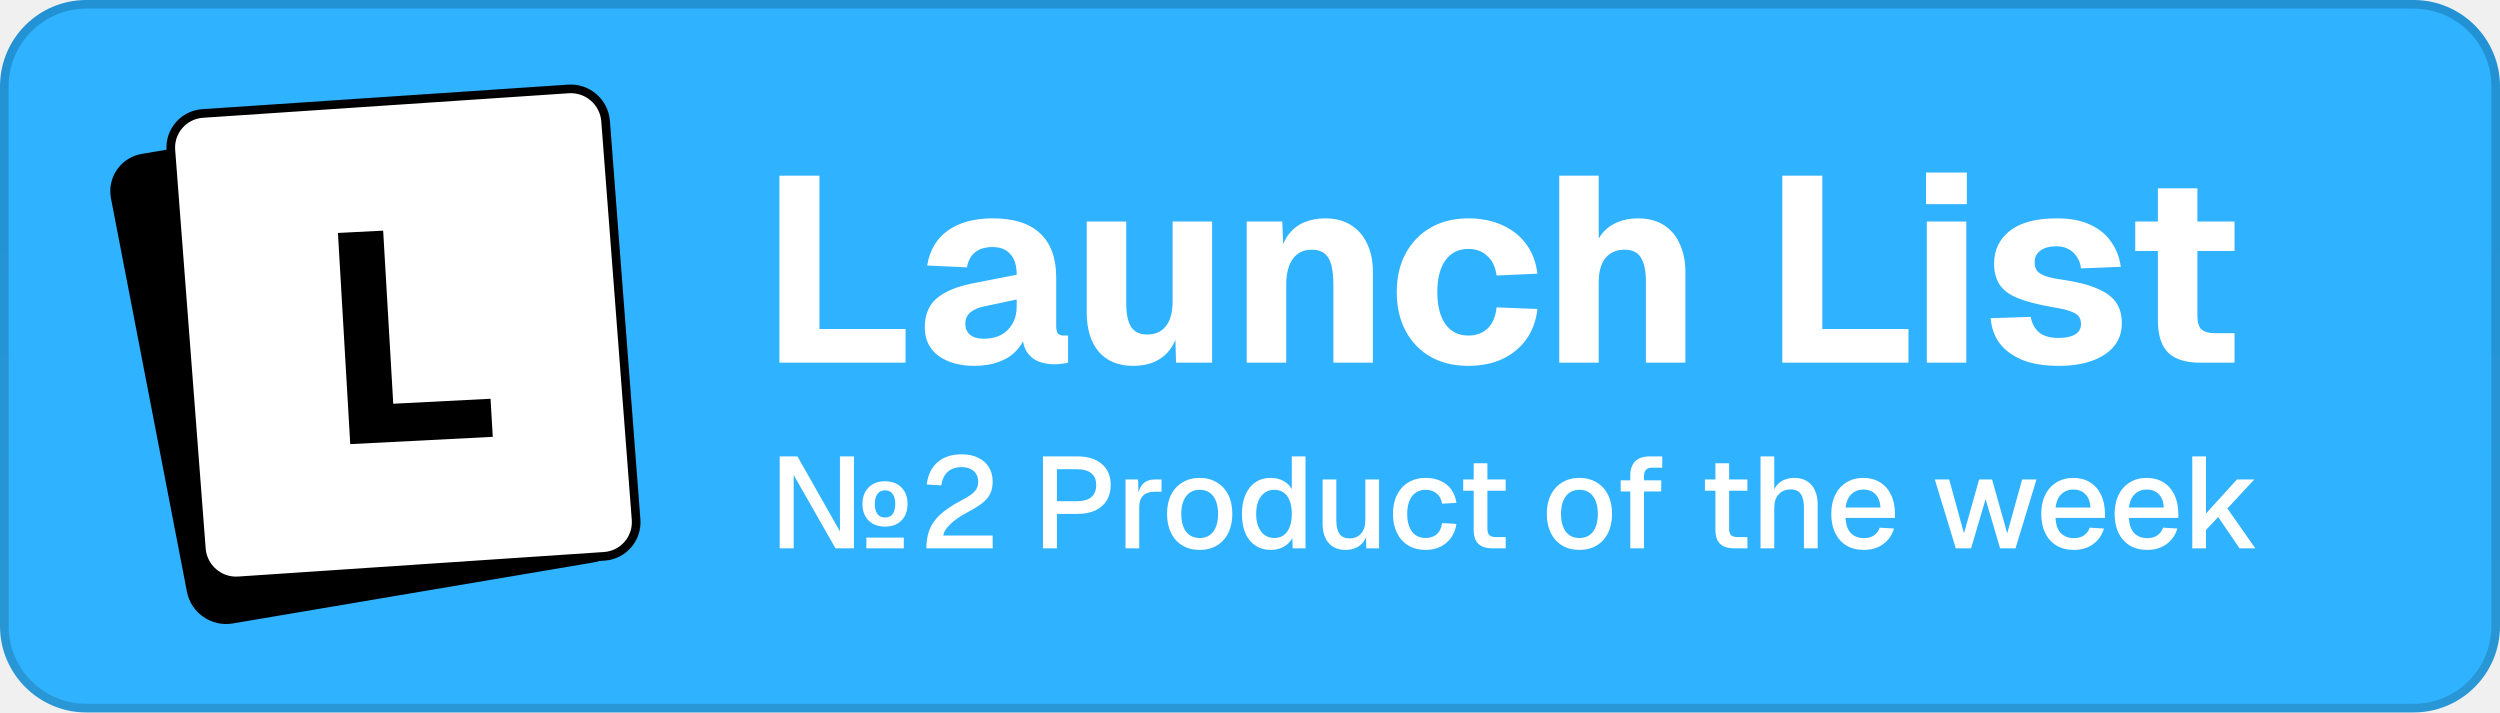
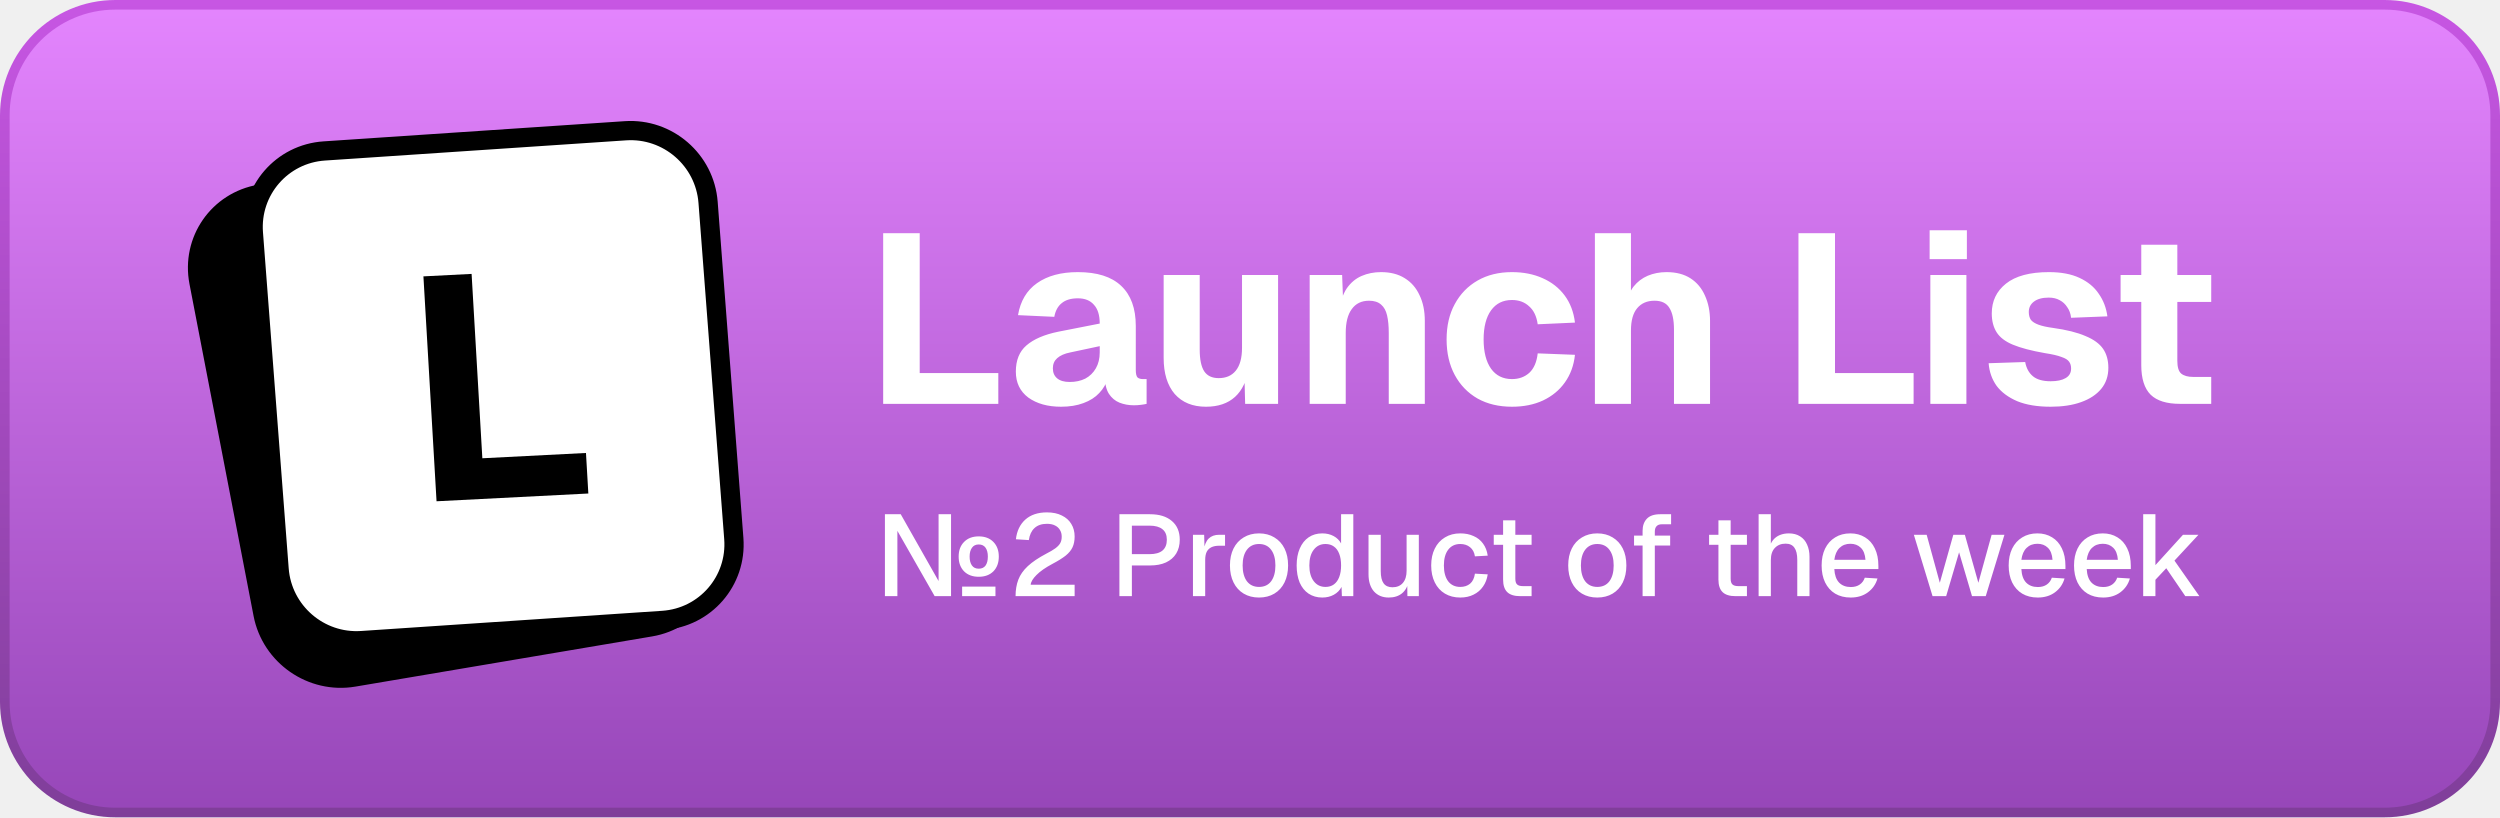
- <svg xmlns="http://www.w3.org/2000/svg" width="579" height="165" viewBox="0 0 579 165" fill="none">
-   <rect x="1" y="1" width="577" height="163" rx="19" fill="#2FB2FF" stroke="url(#paint0_linear_9_14)" stroke-width="2" />
-   <rect x="1.176" y="0.815" width="100.736" height="108.769" rx="8" transform="matrix(0.985991 -0.166796 0.189589 0.981864 23.8619 37.3469)" fill="black" stroke="black" stroke-width="2" />
-   <rect x="1.074" y="0.93" width="100.906" height="108.562" rx="8" transform="matrix(0.99776 -0.0668921 0.0763008 0.997085 37.8203 25.9581)" fill="white" stroke="black" stroke-width="2" />
-   <path d="M81.118 102.858L78.265 53.951L88.739 53.416L91.427 99.498L85.289 93.801L113.611 92.354L114.126 101.171L81.118 102.858Z" fill="black" />
-   <path d="M200.65 127V124.51H209.32V127H200.65ZM180.58 127V105.7H184.69L194.53 123.07V105.7H197.77V127H193.51L183.82 110.02V127H180.58ZM204.97 121.96C203.37 121.96 202.1 121.49 201.16 120.55C200.22 119.59 199.75 118.31 199.75 116.71C199.75 115.11 200.22 113.84 201.16 112.9C202.1 111.94 203.37 111.46 204.97 111.46C206.57 111.46 207.84 111.94 208.78 112.9C209.72 113.86 210.19 115.13 210.19 116.71C210.19 118.31 209.72 119.59 208.78 120.55C207.84 121.49 206.57 121.96 204.97 121.96ZM204.97 119.86C205.75 119.86 206.34 119.59 206.74 119.05C207.14 118.49 207.34 117.71 207.34 116.71C207.34 115.73 207.14 114.96 206.74 114.4C206.34 113.84 205.75 113.56 204.97 113.56C204.19 113.56 203.6 113.85 203.2 114.43C202.8 114.99 202.6 115.75 202.6 116.71C202.6 117.69 202.8 118.46 203.2 119.02C203.6 119.58 204.19 119.86 204.97 119.86ZM214.545 127C214.545 125.4 214.785 123.97 215.265 122.71C215.745 121.45 216.565 120.28 217.725 119.2C218.885 118.12 220.485 117.04 222.525 115.96C223.505 115.46 224.285 115 224.865 114.58C225.465 114.14 225.895 113.69 226.155 113.23C226.415 112.77 226.545 112.21 226.545 111.55C226.545 110.87 226.395 110.29 226.095 109.81C225.815 109.31 225.395 108.92 224.835 108.64C224.275 108.34 223.565 108.19 222.705 108.19C221.345 108.19 220.265 108.56 219.465 109.3C218.685 110.02 218.195 111.06 217.995 112.42L214.635 112.21C214.875 110.07 215.685 108.37 217.065 107.11C218.465 105.85 220.345 105.22 222.705 105.22C224.225 105.22 225.515 105.49 226.575 106.03C227.655 106.55 228.475 107.28 229.035 108.22C229.615 109.16 229.905 110.25 229.905 111.49C229.905 112.57 229.725 113.5 229.365 114.28C229.005 115.06 228.405 115.79 227.565 116.47C226.725 117.13 225.585 117.84 224.145 118.6C222.305 119.58 220.915 120.55 219.975 121.51C219.035 122.45 218.535 123.29 218.475 124.03H229.905V127H214.545ZM241.547 127V105.7H249.497C251.937 105.7 253.837 106.29 255.197 107.47C256.557 108.63 257.237 110.25 257.237 112.33C257.237 113.71 256.927 114.91 256.307 115.93C255.687 116.93 254.797 117.7 253.637 118.24C252.497 118.76 251.117 119.02 249.497 119.02H244.787V127H241.547ZM244.787 116.08H249.407C250.867 116.08 251.977 115.77 252.737 115.15C253.497 114.51 253.877 113.57 253.877 112.33C253.877 111.11 253.497 110.2 252.737 109.6C251.977 108.98 250.867 108.67 249.407 108.67H244.787V116.08ZM260.67 127V111.04H263.58L263.7 115.27L263.43 115.18C263.65 113.74 264.09 112.69 264.75 112.03C265.43 111.37 266.34 111.04 267.48 111.04H269.01V113.89H267.48C266.68 113.89 266.01 114.02 265.47 114.28C264.93 114.54 264.52 114.94 264.24 115.48C263.98 116.02 263.85 116.72 263.85 117.58V127H260.67ZM277.845 127.36C276.325 127.36 274.995 127.02 273.855 126.34C272.715 125.66 271.835 124.69 271.215 123.43C270.595 122.17 270.285 120.7 270.285 119.02C270.285 117.32 270.595 115.85 271.215 114.61C271.835 113.37 272.715 112.41 273.855 111.73C274.995 111.03 276.325 110.68 277.845 110.68C279.365 110.68 280.695 111.03 281.835 111.73C282.975 112.41 283.855 113.37 284.475 114.61C285.095 115.85 285.405 117.32 285.405 119.02C285.405 120.7 285.095 122.17 284.475 123.43C283.855 124.69 282.975 125.66 281.835 126.34C280.695 127.02 279.365 127.36 277.845 127.36ZM277.845 124.6C279.205 124.6 280.255 124.11 280.995 123.13C281.735 122.13 282.105 120.76 282.105 119.02C282.105 117.28 281.735 115.92 280.995 114.94C280.255 113.94 279.205 113.44 277.845 113.44C276.505 113.44 275.455 113.94 274.695 114.94C273.955 115.92 273.585 117.28 273.585 119.02C273.585 120.76 273.955 122.13 274.695 123.13C275.455 124.11 276.505 124.6 277.845 124.6ZM294.289 127.36C292.929 127.36 291.739 127.02 290.719 126.34C289.719 125.66 288.949 124.7 288.409 123.46C287.889 122.2 287.629 120.72 287.629 119.02C287.629 117.32 287.899 115.85 288.439 114.61C288.979 113.35 289.749 112.38 290.749 111.7C291.749 111.02 292.929 110.68 294.289 110.68C295.389 110.68 296.369 110.91 297.229 111.37C298.089 111.83 298.739 112.47 299.179 113.29V105.7H302.359V127H299.389L299.299 124.6C298.859 125.46 298.189 126.14 297.289 126.64C296.409 127.12 295.409 127.36 294.289 127.36ZM295.129 124.6C295.989 124.6 296.719 124.38 297.319 123.94C297.919 123.5 298.379 122.86 298.699 122.02C299.019 121.18 299.179 120.18 299.179 119.02C299.179 117.82 299.019 116.81 298.699 115.99C298.379 115.15 297.919 114.52 297.319 114.1C296.719 113.66 295.989 113.44 295.129 113.44C293.849 113.44 292.829 113.94 292.069 114.94C291.309 115.92 290.929 117.28 290.929 119.02C290.929 120.74 291.309 122.1 292.069 123.1C292.829 124.1 293.849 124.6 295.129 124.6ZM311.564 127.36C309.964 127.36 308.684 126.83 307.724 125.77C306.784 124.69 306.314 123.2 306.314 121.3V111.04H309.494V120.49C309.494 121.93 309.744 122.99 310.244 123.67C310.744 124.35 311.504 124.69 312.524 124.69C313.684 124.69 314.584 124.32 315.224 123.58C315.884 122.82 316.214 121.76 316.214 120.4V111.04H319.394V127H316.424L316.364 122.83L316.814 123.01C316.534 124.41 315.944 125.49 315.044 126.25C314.144 126.99 312.984 127.36 311.564 127.36ZM330.17 127.36C328.65 127.36 327.32 127.02 326.18 126.34C325.04 125.66 324.16 124.69 323.54 123.43C322.92 122.17 322.61 120.7 322.61 119.02C322.61 117.34 322.92 115.88 323.54 114.64C324.16 113.38 325.04 112.41 326.18 111.73C327.32 111.03 328.65 110.68 330.17 110.68C331.47 110.68 332.62 110.91 333.62 111.37C334.64 111.81 335.46 112.46 336.08 113.32C336.72 114.18 337.13 115.23 337.31 116.47L333.98 116.65C333.82 115.61 333.4 114.82 332.72 114.28C332.04 113.72 331.19 113.44 330.17 113.44C328.83 113.44 327.78 113.94 327.02 114.94C326.28 115.92 325.91 117.28 325.91 119.02C325.91 120.76 326.28 122.13 327.02 123.13C327.78 124.11 328.83 124.6 330.17 124.6C331.19 124.6 332.04 124.32 332.72 123.76C333.4 123.18 333.82 122.31 333.98 121.15L337.31 121.33C337.13 122.55 336.72 123.61 336.08 124.51C335.46 125.41 334.64 126.11 333.62 126.61C332.62 127.11 331.47 127.36 330.17 127.36ZM345.745 127C344.225 127 343.105 126.65 342.385 125.95C341.665 125.25 341.305 124.16 341.305 122.68V107.29H344.485V122.44C344.485 123.18 344.645 123.69 344.965 123.97C345.285 124.25 345.775 124.39 346.435 124.39H348.715V127H345.745ZM338.875 113.65V111.04H348.715V113.65H338.875ZM365.795 127.36C364.275 127.36 362.945 127.02 361.805 126.34C360.665 125.66 359.785 124.69 359.165 123.43C358.545 122.17 358.235 120.7 358.235 119.02C358.235 117.32 358.545 115.85 359.165 114.61C359.785 113.37 360.665 112.41 361.805 111.73C362.945 111.03 364.275 110.68 365.795 110.68C367.315 110.68 368.645 111.03 369.785 111.73C370.925 112.41 371.805 113.37 372.425 114.61C373.045 115.85 373.355 117.32 373.355 119.02C373.355 120.7 373.045 122.17 372.425 123.43C371.805 124.69 370.925 125.66 369.785 126.34C368.645 127.02 367.315 127.36 365.795 127.36ZM365.795 124.6C367.155 124.6 368.205 124.11 368.945 123.13C369.685 122.13 370.055 120.76 370.055 119.02C370.055 117.28 369.685 115.92 368.945 114.94C368.205 113.94 367.155 113.44 365.795 113.44C364.455 113.44 363.405 113.94 362.645 114.94C361.905 115.92 361.535 117.28 361.535 119.02C361.535 120.76 361.905 122.13 362.645 123.13C363.405 124.11 364.455 124.6 365.795 124.6ZM377.573 127V110.02C377.573 108.7 377.943 107.65 378.683 106.87C379.423 106.09 380.583 105.7 382.163 105.7H384.983V108.31H382.583C381.963 108.31 381.503 108.48 381.203 108.82C380.903 109.14 380.753 109.6 380.753 110.2V127H377.573ZM375.353 113.83V111.25H384.743V113.83H375.353ZM401.731 127C400.211 127 399.091 126.65 398.371 125.95C397.651 125.25 397.291 124.16 397.291 122.68V107.29H400.471V122.44C400.471 123.18 400.631 123.69 400.951 123.97C401.271 124.25 401.761 124.39 402.421 124.39H404.701V127H401.731ZM394.861 113.65V111.04H404.701V113.65H394.861ZM407.74 127V105.7H410.92V114.64L410.53 114.58C410.71 113.68 411.04 112.95 411.52 112.39C412 111.81 412.59 111.38 413.29 111.1C413.99 110.82 414.76 110.68 415.6 110.68C416.76 110.68 417.74 110.94 418.54 111.46C419.34 111.96 419.94 112.67 420.34 113.59C420.76 114.51 420.97 115.56 420.97 116.74V127H417.79V117.58C417.79 116.14 417.54 115.08 417.04 114.4C416.56 113.7 415.8 113.35 414.76 113.35C413.6 113.35 412.67 113.72 411.97 114.46C411.27 115.18 410.92 116.24 410.92 117.64V127H407.74ZM431.683 127.36C430.123 127.36 428.773 127.02 427.633 126.34C426.513 125.66 425.643 124.69 425.023 123.43C424.423 122.17 424.123 120.7 424.123 119.02C424.123 117.34 424.423 115.88 425.023 114.64C425.643 113.38 426.513 112.41 427.633 111.73C428.753 111.03 430.073 110.68 431.593 110.68C433.033 110.68 434.303 111.02 435.403 111.7C436.503 112.36 437.353 113.32 437.953 114.58C438.573 115.84 438.883 117.36 438.883 119.14V119.95H427.423C427.503 121.51 427.913 122.68 428.653 123.46C429.413 124.24 430.433 124.63 431.713 124.63C432.653 124.63 433.433 124.41 434.053 123.97C434.673 123.53 435.103 122.94 435.343 122.2L438.643 122.41C438.223 123.89 437.393 125.09 436.153 126.01C434.933 126.91 433.443 127.36 431.683 127.36ZM427.423 117.55H435.523C435.423 116.13 435.013 115.08 434.293 114.4C433.593 113.72 432.693 113.38 431.593 113.38C430.453 113.38 429.513 113.74 428.773 114.46C428.053 115.16 427.603 116.19 427.423 117.55ZM452.963 127L448.103 111.04H451.433L454.853 123.52L458.363 111.04H461.363L464.873 123.52L468.323 111.04H471.653L466.793 127H463.223L459.863 115.6L456.503 127H452.963ZM480.316 127.36C478.756 127.36 477.406 127.02 476.266 126.34C475.146 125.66 474.276 124.69 473.656 123.43C473.056 122.17 472.756 120.7 472.756 119.02C472.756 117.34 473.056 115.88 473.656 114.64C474.276 113.38 475.146 112.41 476.266 111.73C477.386 111.03 478.706 110.68 480.226 110.68C481.666 110.68 482.936 111.02 484.036 111.7C485.136 112.36 485.986 113.32 486.586 114.58C487.206 115.84 487.516 117.36 487.516 119.14V119.95H476.056C476.136 121.51 476.546 122.68 477.286 123.46C478.046 124.24 479.066 124.63 480.346 124.63C481.286 124.63 482.066 124.41 482.686 123.97C483.306 123.53 483.736 122.94 483.976 122.2L487.276 122.41C486.856 123.89 486.026 125.09 484.786 126.01C483.566 126.91 482.076 127.36 480.316 127.36ZM476.056 117.55H484.156C484.056 116.13 483.646 115.08 482.926 114.4C482.226 113.72 481.326 113.38 480.226 113.38C479.086 113.38 478.146 113.74 477.406 114.46C476.686 115.16 476.236 116.19 476.056 117.55ZM497.308 127.36C495.748 127.36 494.398 127.02 493.258 126.34C492.138 125.66 491.268 124.69 490.648 123.43C490.048 122.17 489.748 120.7 489.748 119.02C489.748 117.34 490.048 115.88 490.648 114.64C491.268 113.38 492.138 112.41 493.258 111.73C494.378 111.03 495.698 110.68 497.218 110.68C498.658 110.68 499.928 111.02 501.028 111.7C502.128 112.36 502.978 113.32 503.578 114.58C504.198 115.84 504.508 117.36 504.508 119.14V119.95H493.048C493.128 121.51 493.538 122.68 494.278 123.46C495.038 124.24 496.058 124.63 497.338 124.63C498.278 124.63 499.058 124.41 499.678 123.97C500.298 123.53 500.728 122.94 500.968 122.2L504.268 122.41C503.848 123.89 503.018 125.09 501.778 126.01C500.558 126.91 499.068 127.36 497.308 127.36ZM493.048 117.55H501.148C501.048 116.13 500.638 115.08 499.918 114.4C499.218 113.72 498.318 113.38 497.218 113.38C496.078 113.38 495.138 113.74 494.398 114.46C493.678 115.16 493.228 116.19 493.048 117.55ZM507.73 127V105.7H510.91V118.93L518.08 111.04H522.1L515.86 117.76L522.34 127H518.68L513.73 119.74L510.91 122.74V127H507.73Z" fill="white" />
-   <path d="M180.514 84V40.69H189.786V81.499L184.662 76.192H209.733V84H180.514ZM225.646 84.732C222.271 84.732 219.505 83.959 217.35 82.414C215.235 80.828 214.178 78.632 214.178 75.826C214.178 72.939 215.073 70.722 216.862 69.177C218.692 67.591 221.376 66.432 224.914 65.7L235.467 63.626C235.467 61.511 234.979 59.925 234.003 58.868C233.068 57.77 231.705 57.221 229.916 57.221C228.167 57.221 226.805 57.628 225.829 58.441C224.853 59.214 224.223 60.373 223.938 61.918L214.727 61.491C215.337 57.912 216.943 55.208 219.546 53.378C222.189 51.507 225.646 50.572 229.916 50.572C234.796 50.572 238.456 51.731 240.896 54.049C243.377 56.367 244.617 59.763 244.617 64.236V75.399C244.617 76.334 244.759 76.965 245.044 77.29C245.369 77.575 245.837 77.717 246.447 77.717H247.362V84C247.077 84.081 246.61 84.163 245.959 84.244C245.349 84.325 244.739 84.366 244.129 84.366C242.828 84.366 241.608 84.142 240.469 83.695C239.371 83.248 238.476 82.495 237.785 81.438C237.094 80.34 236.748 78.795 236.748 76.802L237.541 77.412C237.134 78.876 236.402 80.157 235.345 81.255C234.328 82.353 232.986 83.207 231.319 83.817C229.692 84.427 227.801 84.732 225.646 84.732ZM227.842 78.449C229.347 78.449 230.668 78.164 231.807 77.595C232.946 76.985 233.84 76.111 234.491 74.972C235.142 73.833 235.467 72.491 235.467 70.946V69.36L228.025 70.946C226.561 71.231 225.443 71.719 224.67 72.41C223.938 73.061 223.572 73.915 223.572 74.972C223.572 76.07 223.938 76.924 224.67 77.534C225.402 78.144 226.459 78.449 227.842 78.449ZM262.425 84.732C259.05 84.732 256.406 83.654 254.495 81.499C252.624 79.303 251.689 76.253 251.689 72.349V51.304H260.839V70.214C260.839 72.735 261.225 74.586 261.998 75.765C262.771 76.904 263.991 77.473 265.658 77.473C267.529 77.473 268.972 76.843 269.989 75.582C271.046 74.281 271.575 72.349 271.575 69.787V51.304H280.725V84H272.368L272.124 74.606L273.283 74.85C272.795 78.103 271.636 80.564 269.806 82.231C267.976 83.898 265.516 84.732 262.425 84.732ZM288.742 84V51.304H296.977L297.343 60.881L296.184 60.576C296.509 58.136 297.16 56.184 298.136 54.72C299.152 53.256 300.413 52.199 301.918 51.548C303.422 50.897 305.069 50.572 306.859 50.572C309.217 50.572 311.21 51.08 312.837 52.097C314.504 53.114 315.765 54.557 316.619 56.428C317.513 58.258 317.961 60.434 317.961 62.955V84H308.811V66.005C308.811 64.256 308.668 62.772 308.384 61.552C308.099 60.332 307.591 59.417 306.859 58.807C306.127 58.156 305.11 57.831 303.809 57.831C301.897 57.831 300.433 58.543 299.417 59.966C298.4 61.349 297.892 63.362 297.892 66.005V84H288.742ZM340.081 84.732C336.747 84.732 333.839 84.041 331.358 82.658C328.878 81.235 326.946 79.242 325.563 76.68C324.181 74.118 323.489 71.109 323.489 67.652C323.489 64.195 324.181 61.206 325.563 58.685C326.946 56.123 328.878 54.13 331.358 52.707C333.839 51.284 336.747 50.572 340.081 50.572C342.969 50.572 345.551 51.08 347.828 52.097C350.146 53.114 352.017 54.578 353.44 56.489C354.864 58.4 355.738 60.698 356.063 63.382L346.608 63.809C346.324 61.776 345.592 60.251 344.412 59.234C343.274 58.177 341.83 57.648 340.081 57.648C337.804 57.648 336.035 58.522 334.774 60.271C333.514 62.02 332.883 64.48 332.883 67.652C332.883 70.824 333.514 73.305 334.774 75.094C336.035 76.843 337.804 77.717 340.081 77.717C341.83 77.717 343.294 77.188 344.473 76.131C345.653 75.033 346.364 73.386 346.608 71.19L356.063 71.556C355.779 74.24 354.925 76.578 353.501 78.571C352.119 80.523 350.268 82.048 347.95 83.146C345.673 84.203 343.05 84.732 340.081 84.732ZM361.12 84V40.69H370.27V58.929H369.05C369.375 57.018 370.005 55.452 370.941 54.232C371.917 53.012 373.116 52.097 374.54 51.487C376.004 50.877 377.59 50.572 379.298 50.572C381.738 50.572 383.771 51.101 385.398 52.158C387.024 53.215 388.244 54.679 389.058 56.55C389.912 58.421 390.339 60.556 390.339 62.955V84H381.189V65.151C381.189 62.711 380.802 60.881 380.03 59.661C379.298 58.441 378.037 57.831 376.248 57.831C374.377 57.831 372.913 58.461 371.856 59.722C370.798 60.983 370.27 62.874 370.27 65.395V84H361.12ZM412.779 84V40.69H422.051V81.499L416.927 76.192H441.998V84H412.779ZM446.246 84V51.304H455.396V84H446.246ZM446.063 47.278V39.958H455.518V47.278H446.063ZM476.775 84.732C473.4 84.732 470.574 84.264 468.296 83.329C466.019 82.353 464.27 81.052 463.05 79.425C461.871 77.758 461.2 75.846 461.037 73.691L470.309 73.386C470.594 74.931 471.245 76.131 472.261 76.985C473.278 77.839 474.783 78.266 476.775 78.266C478.402 78.266 479.663 78.002 480.557 77.473C481.493 76.944 481.96 76.131 481.96 75.033C481.96 74.342 481.798 73.772 481.472 73.325C481.147 72.837 480.496 72.43 479.52 72.105C478.585 71.739 477.182 71.414 475.311 71.129C471.855 70.519 469.15 69.807 467.198 68.994C465.246 68.181 463.864 67.123 463.05 65.822C462.237 64.521 461.83 62.935 461.83 61.064C461.83 57.933 463.03 55.411 465.429 53.5C467.869 51.548 471.509 50.572 476.348 50.572C479.439 50.572 482.021 51.06 484.095 52.036C486.21 53.012 487.837 54.354 488.975 56.062C490.155 57.729 490.887 59.641 491.171 61.796L481.96 62.162C481.838 61.105 481.513 60.21 480.984 59.478C480.496 58.705 479.866 58.116 479.093 57.709C478.321 57.262 477.385 57.038 476.287 57.038C474.661 57.038 473.4 57.384 472.505 58.075C471.651 58.726 471.224 59.6 471.224 60.698C471.224 61.511 471.407 62.182 471.773 62.711C472.18 63.199 472.831 63.606 473.725 63.931C474.62 64.256 475.82 64.521 477.324 64.724C480.822 65.212 483.587 65.903 485.62 66.798C487.694 67.652 489.179 68.73 490.073 70.031C490.968 71.332 491.415 72.939 491.415 74.85C491.415 76.965 490.805 78.754 489.585 80.218C488.365 81.682 486.657 82.8 484.461 83.573C482.306 84.346 479.744 84.732 476.775 84.732ZM509.589 84C506.213 84 503.733 83.227 502.147 81.682C500.561 80.096 499.768 77.595 499.768 74.179V43.618H508.918V73.081C508.918 74.667 509.243 75.745 509.894 76.314C510.585 76.883 511.602 77.168 512.944 77.168H517.519V84H509.589ZM494.522 58.136V51.304H517.519V58.136H494.522Z" fill="white" />
+ <svg xmlns="http://www.w3.org/2000/svg" width="260" height="85" viewBox="0 0 260 85" fill="none">
+   <rect x="0.5" y="0.5" width="259" height="84" rx="11.5" fill="url(#paint0_linear_12_95)" stroke="url(#paint1_linear_12_95)" />
+   <rect x="1.176" y="0.815" width="47.313" height="51.169" rx="8" transform="matrix(0.985991 -0.166796 0.189589 0.981864 17.8619 20.9161)" fill="black" stroke="black" stroke-width="2" />
+   <rect x="1.074" y="0.93" width="47.395" height="51.07" rx="8" transform="matrix(0.99776 -0.0668921 0.0763008 0.997085 24.5982 15.3787)" fill="white" stroke="black" stroke-width="2" />
+   <path d="M45.401 52.132L44.036 28.742L49.046 28.486L50.331 50.526L47.396 47.801L60.941 47.109L61.187 51.325L45.401 52.132Z" fill="black" />
+   <path d="M91.85 42V24.25H95.65V40.975L93.55 38.8H103.825V42H91.85ZM110.347 42.3C108.963 42.3 107.83 41.983 106.947 41.35C106.08 40.7 105.647 39.8 105.647 38.65C105.647 37.467 106.013 36.558 106.747 35.925C107.497 35.275 108.597 34.8 110.047 34.5L114.372 33.65C114.372 32.783 114.172 32.133 113.772 31.7C113.388 31.25 112.83 31.025 112.097 31.025C111.38 31.025 110.822 31.192 110.422 31.525C110.022 31.842 109.763 32.317 109.647 32.95L105.872 32.775C106.122 31.308 106.78 30.2 107.847 29.45C108.93 28.683 110.347 28.3 112.097 28.3C114.097 28.3 115.597 28.775 116.597 29.725C117.613 30.675 118.122 32.067 118.122 33.9V38.475C118.122 38.858 118.18 39.117 118.297 39.25C118.43 39.367 118.622 39.425 118.872 39.425H119.247V42C119.13 42.033 118.938 42.067 118.672 42.1C118.422 42.133 118.172 42.15 117.922 42.15C117.388 42.15 116.888 42.058 116.422 41.875C115.972 41.692 115.605 41.383 115.322 40.95C115.038 40.5 114.897 39.867 114.897 39.05L115.222 39.3C115.055 39.9 114.755 40.425 114.322 40.875C113.905 41.325 113.355 41.675 112.672 41.925C112.005 42.175 111.23 42.3 110.347 42.3ZM111.247 39.725C111.863 39.725 112.405 39.608 112.872 39.375C113.338 39.125 113.705 38.767 113.972 38.3C114.238 37.833 114.372 37.283 114.372 36.65V36L111.322 36.65C110.722 36.767 110.263 36.967 109.947 37.25C109.647 37.517 109.497 37.867 109.497 38.3C109.497 38.75 109.647 39.1 109.947 39.35C110.247 39.6 110.68 39.725 111.247 39.725ZM125.42 42.3C124.037 42.3 122.953 41.858 122.17 40.975C121.403 40.075 121.02 38.825 121.02 37.225V28.6H124.77V36.35C124.77 37.383 124.928 38.142 125.245 38.625C125.562 39.092 126.062 39.325 126.745 39.325C127.512 39.325 128.103 39.067 128.52 38.55C128.953 38.017 129.17 37.225 129.17 36.175V28.6H132.92V42H129.495L129.395 38.15L129.87 38.25C129.67 39.583 129.195 40.592 128.445 41.275C127.695 41.958 126.687 42.3 125.42 42.3ZM136.206 42V28.6H139.581L139.731 32.525L139.256 32.4C139.389 31.4 139.656 30.6 140.056 30C140.472 29.4 140.989 28.967 141.606 28.7C142.222 28.433 142.897 28.3 143.631 28.3C144.597 28.3 145.414 28.508 146.081 28.925C146.764 29.342 147.281 29.933 147.631 30.7C147.997 31.45 148.181 32.342 148.181 33.375V42H144.431V34.625C144.431 33.908 144.372 33.3 144.256 32.8C144.139 32.3 143.931 31.925 143.631 31.675C143.331 31.408 142.914 31.275 142.381 31.275C141.597 31.275 140.997 31.567 140.581 32.15C140.164 32.717 139.956 33.542 139.956 34.625V42H136.206ZM157.246 42.3C155.88 42.3 154.688 42.017 153.671 41.45C152.655 40.867 151.863 40.05 151.296 39C150.73 37.95 150.446 36.717 150.446 35.3C150.446 33.883 150.73 32.658 151.296 31.625C151.863 30.575 152.655 29.758 153.671 29.175C154.688 28.592 155.88 28.3 157.246 28.3C158.43 28.3 159.488 28.508 160.421 28.925C161.371 29.342 162.138 29.942 162.721 30.725C163.305 31.508 163.663 32.45 163.796 33.55L159.921 33.725C159.805 32.892 159.505 32.267 159.021 31.85C158.555 31.417 157.963 31.2 157.246 31.2C156.313 31.2 155.588 31.558 155.071 32.275C154.555 32.992 154.296 34 154.296 35.3C154.296 36.6 154.555 37.617 155.071 38.35C155.588 39.067 156.313 39.425 157.246 39.425C157.963 39.425 158.563 39.208 159.046 38.775C159.53 38.325 159.821 37.65 159.921 36.75L163.796 36.9C163.68 38 163.33 38.958 162.746 39.775C162.18 40.575 161.421 41.2 160.471 41.65C159.538 42.083 158.463 42.3 157.246 42.3ZM165.869 42V24.25H169.619V31.725H169.119C169.252 30.942 169.51 30.3 169.894 29.8C170.294 29.3 170.785 28.925 171.369 28.675C171.969 28.425 172.619 28.3 173.319 28.3C174.319 28.3 175.152 28.517 175.819 28.95C176.485 29.383 176.985 29.983 177.319 30.75C177.669 31.517 177.844 32.392 177.844 33.375V42H174.094V34.275C174.094 33.275 173.935 32.525 173.619 32.025C173.319 31.525 172.802 31.275 172.069 31.275C171.302 31.275 170.702 31.533 170.269 32.05C169.835 32.567 169.619 33.342 169.619 34.375V42H165.869ZM187.04 42V24.25H190.84V40.975L188.74 38.8H199.015V42H187.04ZM200.756 42V28.6H204.506V42H200.756ZM200.681 26.95V23.95H204.556V26.95H200.681ZM213.269 42.3C211.885 42.3 210.727 42.108 209.794 41.725C208.86 41.325 208.144 40.792 207.644 40.125C207.16 39.442 206.885 38.658 206.819 37.775L210.619 37.65C210.735 38.283 211.002 38.775 211.419 39.125C211.835 39.475 212.452 39.65 213.269 39.65C213.935 39.65 214.452 39.542 214.819 39.325C215.202 39.108 215.394 38.775 215.394 38.325C215.394 38.042 215.327 37.808 215.194 37.625C215.06 37.425 214.794 37.258 214.394 37.125C214.01 36.975 213.435 36.842 212.669 36.725C211.252 36.475 210.144 36.183 209.344 35.85C208.544 35.517 207.977 35.083 207.644 34.55C207.31 34.017 207.144 33.367 207.144 32.6C207.144 31.317 207.635 30.283 208.619 29.5C209.619 28.7 211.11 28.3 213.094 28.3C214.36 28.3 215.419 28.5 216.269 28.9C217.135 29.3 217.802 29.85 218.269 30.55C218.752 31.233 219.052 32.017 219.169 32.9L215.394 33.05C215.344 32.617 215.21 32.25 214.994 31.95C214.794 31.633 214.535 31.392 214.219 31.225C213.902 31.042 213.519 30.95 213.069 30.95C212.402 30.95 211.885 31.092 211.519 31.375C211.169 31.642 210.994 32 210.994 32.45C210.994 32.783 211.069 33.058 211.219 33.275C211.385 33.475 211.652 33.642 212.019 33.775C212.385 33.908 212.877 34.017 213.494 34.1C214.927 34.3 216.06 34.583 216.894 34.95C217.744 35.3 218.352 35.742 218.719 36.275C219.085 36.808 219.269 37.467 219.269 38.25C219.269 39.117 219.019 39.85 218.519 40.45C218.019 41.05 217.319 41.508 216.419 41.825C215.535 42.142 214.485 42.3 213.269 42.3ZM226.717 42C225.333 42 224.317 41.683 223.667 41.05C223.017 40.4 222.692 39.375 222.692 37.975V25.45H226.442V37.525C226.442 38.175 226.575 38.617 226.842 38.85C227.125 39.083 227.542 39.2 228.092 39.2H229.967V42H226.717ZM220.542 31.4V28.6H229.967V31.4H220.542Z" fill="white" />
+   <path d="M100.06 62V61.004H103.528V62H100.06ZM92.032 62V53.48H93.676L97.612 60.428V53.48H98.908V62H97.204L93.328 55.208V62H92.032ZM101.788 59.984C101.148 59.984 100.64 59.796 100.264 59.42C99.888 59.036 99.7 58.524 99.7 57.884C99.7 57.244 99.888 56.736 100.264 56.36C100.64 55.976 101.148 55.784 101.788 55.784C102.428 55.784 102.936 55.976 103.312 56.36C103.688 56.744 103.876 57.252 103.876 57.884C103.876 58.524 103.688 59.036 103.312 59.42C102.936 59.796 102.428 59.984 101.788 59.984ZM101.788 59.144C102.1 59.144 102.336 59.036 102.496 58.82C102.656 58.596 102.736 58.284 102.736 57.884C102.736 57.492 102.656 57.184 102.496 56.96C102.336 56.736 102.1 56.624 101.788 56.624C101.476 56.624 101.24 56.74 101.08 56.972C100.92 57.196 100.84 57.5 100.84 57.884C100.84 58.276 100.92 58.584 101.08 58.808C101.24 59.032 101.476 59.144 101.788 59.144ZM105.618 62C105.618 61.36 105.714 60.788 105.906 60.284C106.098 59.78 106.426 59.312 106.89 58.88C107.354 58.448 107.994 58.016 108.81 57.584C109.202 57.384 109.514 57.2 109.746 57.032C109.986 56.856 110.158 56.676 110.262 56.492C110.366 56.308 110.418 56.084 110.418 55.82C110.418 55.548 110.358 55.316 110.238 55.124C110.126 54.924 109.958 54.768 109.734 54.656C109.51 54.536 109.226 54.476 108.882 54.476C108.338 54.476 107.906 54.624 107.586 54.92C107.274 55.208 107.078 55.624 106.998 56.168L105.654 56.084C105.75 55.228 106.074 54.548 106.626 54.044C107.186 53.54 107.938 53.288 108.882 53.288C109.49 53.288 110.006 53.396 110.43 53.612C110.862 53.82 111.19 54.112 111.414 54.488C111.646 54.864 111.762 55.3 111.762 55.796C111.762 56.228 111.69 56.6 111.546 56.912C111.402 57.224 111.162 57.516 110.826 57.788C110.49 58.052 110.034 58.336 109.458 58.64C108.722 59.032 108.166 59.42 107.79 59.804C107.414 60.18 107.214 60.516 107.19 60.812H111.762V62H105.618ZM116.419 62V53.48H119.599C120.575 53.48 121.335 53.716 121.879 54.188C122.423 54.652 122.695 55.3 122.695 56.132C122.695 56.684 122.571 57.164 122.323 57.572C122.075 57.972 121.719 58.28 121.255 58.496C120.799 58.704 120.247 58.808 119.599 58.808H117.715V62H116.419ZM117.715 57.632H119.563C120.147 57.632 120.591 57.508 120.895 57.26C121.199 57.004 121.351 56.628 121.351 56.132C121.351 55.644 121.199 55.28 120.895 55.04C120.591 54.792 120.147 54.668 119.563 54.668H117.715V57.632ZM124.068 62V55.616H125.232L125.28 57.308L125.172 57.272C125.26 56.696 125.436 56.276 125.7 56.012C125.972 55.748 126.336 55.616 126.792 55.616H127.404V56.756H126.792C126.472 56.756 126.204 56.808 125.988 56.912C125.772 57.016 125.608 57.176 125.496 57.392C125.392 57.608 125.34 57.888 125.34 58.232V62H124.068ZM130.938 62.144C130.33 62.144 129.798 62.008 129.342 61.736C128.886 61.464 128.534 61.076 128.286 60.572C128.038 60.068 127.914 59.48 127.914 58.808C127.914 58.128 128.038 57.54 128.286 57.044C128.534 56.548 128.886 56.164 129.342 55.892C129.798 55.612 130.33 55.472 130.938 55.472C131.546 55.472 132.078 55.612 132.534 55.892C132.99 56.164 133.342 56.548 133.59 57.044C133.838 57.54 133.962 58.128 133.962 58.808C133.962 59.48 133.838 60.068 133.59 60.572C133.342 61.076 132.99 61.464 132.534 61.736C132.078 62.008 131.546 62.144 130.938 62.144ZM130.938 61.04C131.482 61.04 131.902 60.844 132.198 60.452C132.494 60.052 132.642 59.504 132.642 58.808C132.642 58.112 132.494 57.568 132.198 57.176C131.902 56.776 131.482 56.576 130.938 56.576C130.402 56.576 129.982 56.776 129.678 57.176C129.382 57.568 129.234 58.112 129.234 58.808C129.234 59.504 129.382 60.052 129.678 60.452C129.982 60.844 130.402 61.04 130.938 61.04ZM137.516 62.144C136.972 62.144 136.496 62.008 136.088 61.736C135.688 61.464 135.38 61.08 135.164 60.584C134.956 60.08 134.852 59.488 134.852 58.808C134.852 58.128 134.96 57.54 135.176 57.044C135.392 56.54 135.7 56.152 136.1 55.88C136.5 55.608 136.972 55.472 137.516 55.472C137.956 55.472 138.348 55.564 138.692 55.748C139.036 55.932 139.296 56.188 139.472 56.516V53.48H140.744V62H139.556L139.52 61.04C139.344 61.384 139.076 61.656 138.716 61.856C138.364 62.048 137.964 62.144 137.516 62.144ZM137.852 61.04C138.196 61.04 138.488 60.952 138.728 60.776C138.968 60.6 139.152 60.344 139.28 60.008C139.408 59.672 139.472 59.272 139.472 58.808C139.472 58.328 139.408 57.924 139.28 57.596C139.152 57.26 138.968 57.008 138.728 56.84C138.488 56.664 138.196 56.576 137.852 56.576C137.34 56.576 136.932 56.776 136.628 57.176C136.324 57.568 136.172 58.112 136.172 58.808C136.172 59.496 136.324 60.04 136.628 60.44C136.932 60.84 137.34 61.04 137.852 61.04ZM144.426 62.144C143.786 62.144 143.274 61.932 142.89 61.508C142.514 61.076 142.326 60.48 142.326 59.72V55.616H143.598V59.396C143.598 59.972 143.698 60.396 143.898 60.668C144.098 60.94 144.402 61.076 144.81 61.076C145.274 61.076 145.634 60.928 145.89 60.632C146.154 60.328 146.286 59.904 146.286 59.36V55.616H147.558V62H146.37L146.346 60.332L146.526 60.404C146.414 60.964 146.178 61.396 145.818 61.7C145.458 61.996 144.994 62.144 144.426 62.144ZM151.868 62.144C151.26 62.144 150.728 62.008 150.272 61.736C149.816 61.464 149.464 61.076 149.216 60.572C148.968 60.068 148.844 59.48 148.844 58.808C148.844 58.136 148.968 57.552 149.216 57.056C149.464 56.552 149.816 56.164 150.272 55.892C150.728 55.612 151.26 55.472 151.868 55.472C152.388 55.472 152.848 55.564 153.248 55.748C153.656 55.924 153.984 56.184 154.232 56.528C154.488 56.872 154.652 57.292 154.724 57.788L153.392 57.86C153.328 57.444 153.16 57.128 152.888 56.912C152.616 56.688 152.276 56.576 151.868 56.576C151.332 56.576 150.912 56.776 150.608 57.176C150.312 57.568 150.164 58.112 150.164 58.808C150.164 59.504 150.312 60.052 150.608 60.452C150.912 60.844 151.332 61.04 151.868 61.04C152.276 61.04 152.616 60.928 152.888 60.704C153.16 60.472 153.328 60.124 153.392 59.66L154.724 59.732C154.652 60.22 154.488 60.644 154.232 61.004C153.984 61.364 153.656 61.644 153.248 61.844C152.848 62.044 152.388 62.144 151.868 62.144ZM158.098 62C157.49 62 157.042 61.86 156.754 61.58C156.466 61.3 156.322 60.864 156.322 60.272V54.116H157.594V60.176C157.594 60.472 157.658 60.676 157.786 60.788C157.914 60.9 158.11 60.956 158.374 60.956H159.286V62H158.098ZM155.35 56.66V55.616H159.286V56.66H155.35ZM166.118 62.144C165.51 62.144 164.978 62.008 164.522 61.736C164.066 61.464 163.714 61.076 163.466 60.572C163.218 60.068 163.094 59.48 163.094 58.808C163.094 58.128 163.218 57.54 163.466 57.044C163.714 56.548 164.066 56.164 164.522 55.892C164.978 55.612 165.51 55.472 166.118 55.472C166.726 55.472 167.258 55.612 167.714 55.892C168.17 56.164 168.522 56.548 168.77 57.044C169.018 57.54 169.142 58.128 169.142 58.808C169.142 59.48 169.018 60.068 168.77 60.572C168.522 61.076 168.17 61.464 167.714 61.736C167.258 62.008 166.726 62.144 166.118 62.144ZM166.118 61.04C166.662 61.04 167.082 60.844 167.378 60.452C167.674 60.052 167.822 59.504 167.822 58.808C167.822 58.112 167.674 57.568 167.378 57.176C167.082 56.776 166.662 56.576 166.118 56.576C165.582 56.576 165.162 56.776 164.858 57.176C164.562 57.568 164.414 58.112 164.414 58.808C164.414 59.504 164.562 60.052 164.858 60.452C165.162 60.844 165.582 61.04 166.118 61.04ZM170.829 62V55.208C170.829 54.68 170.977 54.26 171.273 53.948C171.569 53.636 172.033 53.48 172.665 53.48H173.793V54.524H172.833C172.585 54.524 172.401 54.592 172.281 54.728C172.161 54.856 172.101 55.04 172.101 55.28V62H170.829ZM169.941 56.732V55.7H173.697V56.732H169.941ZM180.493 62C179.885 62 179.437 61.86 179.149 61.58C178.861 61.3 178.717 60.864 178.717 60.272V54.116H179.989V60.176C179.989 60.472 180.053 60.676 180.181 60.788C180.309 60.9 180.505 60.956 180.769 60.956H181.681V62H180.493ZM177.745 56.66V55.616H181.681V56.66H177.745ZM182.896 62V53.48H184.168V57.056L184.012 57.032C184.084 56.672 184.216 56.38 184.408 56.156C184.6 55.924 184.836 55.752 185.116 55.64C185.396 55.528 185.704 55.472 186.04 55.472C186.504 55.472 186.896 55.576 187.216 55.784C187.536 55.984 187.776 56.268 187.936 56.636C188.104 57.004 188.188 57.424 188.188 57.896V62H186.916V58.232C186.916 57.656 186.816 57.232 186.616 56.96C186.424 56.68 186.12 56.54 185.704 56.54C185.24 56.54 184.868 56.688 184.588 56.984C184.308 57.272 184.168 57.696 184.168 58.256V62H182.896ZM192.473 62.144C191.849 62.144 191.309 62.008 190.853 61.736C190.405 61.464 190.057 61.076 189.809 60.572C189.569 60.068 189.449 59.48 189.449 58.808C189.449 58.136 189.569 57.552 189.809 57.056C190.057 56.552 190.405 56.164 190.853 55.892C191.301 55.612 191.829 55.472 192.437 55.472C193.013 55.472 193.521 55.608 193.961 55.88C194.401 56.144 194.741 56.528 194.981 57.032C195.229 57.536 195.353 58.144 195.353 58.856V59.18H190.769C190.801 59.804 190.965 60.272 191.261 60.584C191.565 60.896 191.973 61.052 192.485 61.052C192.861 61.052 193.173 60.964 193.421 60.788C193.669 60.612 193.841 60.376 193.937 60.08L195.257 60.164C195.089 60.756 194.757 61.236 194.261 61.604C193.773 61.964 193.177 62.144 192.473 62.144ZM190.769 58.22H194.009C193.969 57.652 193.805 57.232 193.517 56.96C193.237 56.688 192.877 56.552 192.437 56.552C191.981 56.552 191.605 56.696 191.309 56.984C191.021 57.264 190.841 57.676 190.769 58.22ZM200.985 62L199.041 55.616H200.373L201.741 60.608L203.145 55.616H204.345L205.749 60.608L207.129 55.616H208.461L206.517 62H205.089L203.745 57.44L202.401 62H200.985ZM211.926 62.144C211.302 62.144 210.762 62.008 210.306 61.736C209.858 61.464 209.51 61.076 209.262 60.572C209.022 60.068 208.902 59.48 208.902 58.808C208.902 58.136 209.022 57.552 209.262 57.056C209.51 56.552 209.858 56.164 210.306 55.892C210.754 55.612 211.282 55.472 211.89 55.472C212.466 55.472 212.974 55.608 213.414 55.88C213.854 56.144 214.194 56.528 214.434 57.032C214.682 57.536 214.806 58.144 214.806 58.856V59.18H210.222C210.254 59.804 210.418 60.272 210.714 60.584C211.018 60.896 211.426 61.052 211.938 61.052C212.314 61.052 212.626 60.964 212.874 60.788C213.122 60.612 213.294 60.376 213.39 60.08L214.71 60.164C214.542 60.756 214.21 61.236 213.714 61.604C213.226 61.964 212.63 62.144 211.926 62.144ZM210.222 58.22H213.462C213.422 57.652 213.258 57.232 212.97 56.96C212.69 56.688 212.33 56.552 211.89 56.552C211.434 56.552 211.058 56.696 210.762 56.984C210.474 57.264 210.294 57.676 210.222 58.22ZM218.723 62.144C218.099 62.144 217.559 62.008 217.103 61.736C216.655 61.464 216.307 61.076 216.059 60.572C215.819 60.068 215.699 59.48 215.699 58.808C215.699 58.136 215.819 57.552 216.059 57.056C216.307 56.552 216.655 56.164 217.103 55.892C217.551 55.612 218.079 55.472 218.687 55.472C219.263 55.472 219.771 55.608 220.211 55.88C220.651 56.144 220.991 56.528 221.231 57.032C221.479 57.536 221.603 58.144 221.603 58.856V59.18H217.019C217.051 59.804 217.215 60.272 217.511 60.584C217.815 60.896 218.223 61.052 218.735 61.052C219.111 61.052 219.423 60.964 219.671 60.788C219.919 60.612 220.091 60.376 220.187 60.08L221.507 60.164C221.339 60.756 221.007 61.236 220.511 61.604C220.023 61.964 219.427 62.144 218.723 62.144ZM217.019 58.22H220.259C220.219 57.652 220.055 57.232 219.767 56.96C219.487 56.688 219.127 56.552 218.687 56.552C218.231 56.552 217.855 56.696 217.559 56.984C217.271 57.264 217.091 57.676 217.019 58.22ZM222.892 62V53.48H224.164V58.772L227.032 55.616H228.64L226.144 58.304L228.736 62H227.272L225.292 59.096L224.164 60.296V62H222.892Z" fill="white" />
  <defs>
-     <linearGradient id="paint0_linear_9_14" x1="290" y1="-2.78224e-06" x2="290" y2="165" gradientUnits="userSpaceOnUse">
-       <stop stop-color="#2292D4" />
-       <stop offset="1" stop-color="#2996D5" />
+     <linearGradient id="paint0_linear_12_95" x1="130" y1="0" x2="130" y2="85" gradientUnits="userSpaceOnUse">
+       <stop stop-color="#E485FE" />
+       <stop offset="1" stop-color="#9646B8" />
+     </linearGradient>
+     <linearGradient id="paint1_linear_12_95" x1="130" y1="0" x2="130" y2="85" gradientUnits="userSpaceOnUse">
+       <stop stop-color="#C756E3" />
+       <stop offset="1" stop-color="#7F3E99" />
    </linearGradient>
  </defs>
</svg>
